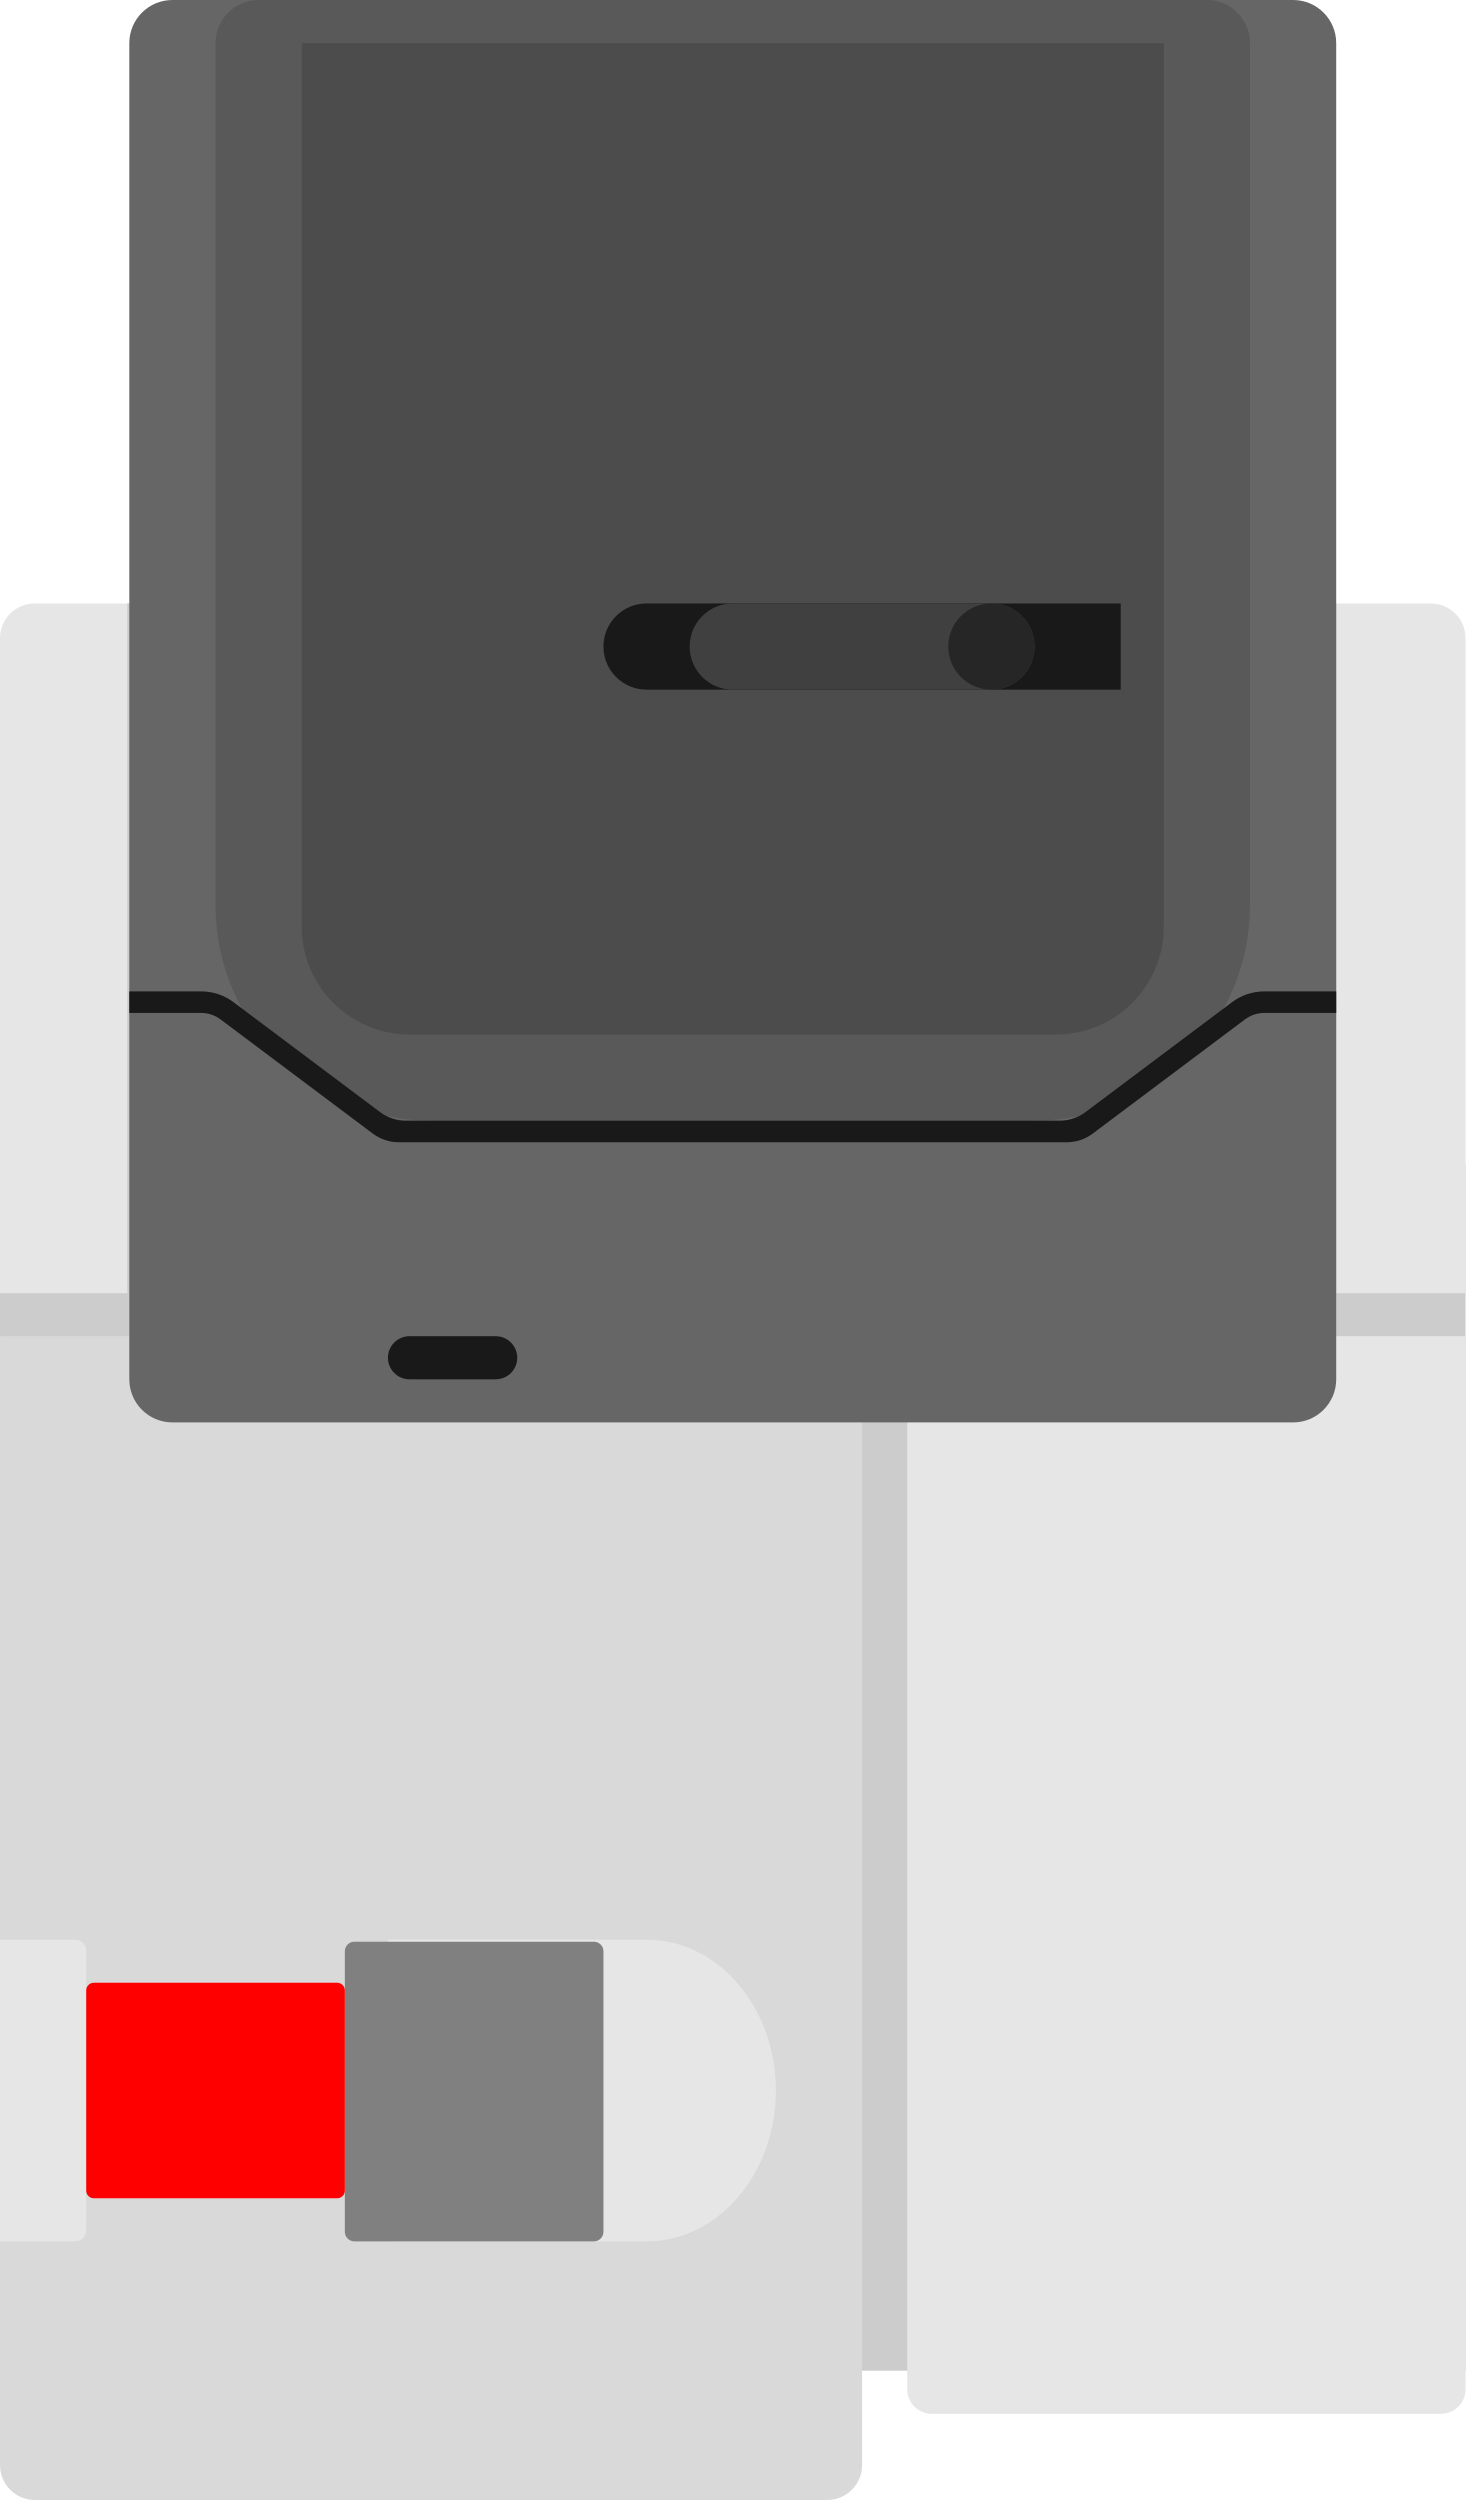
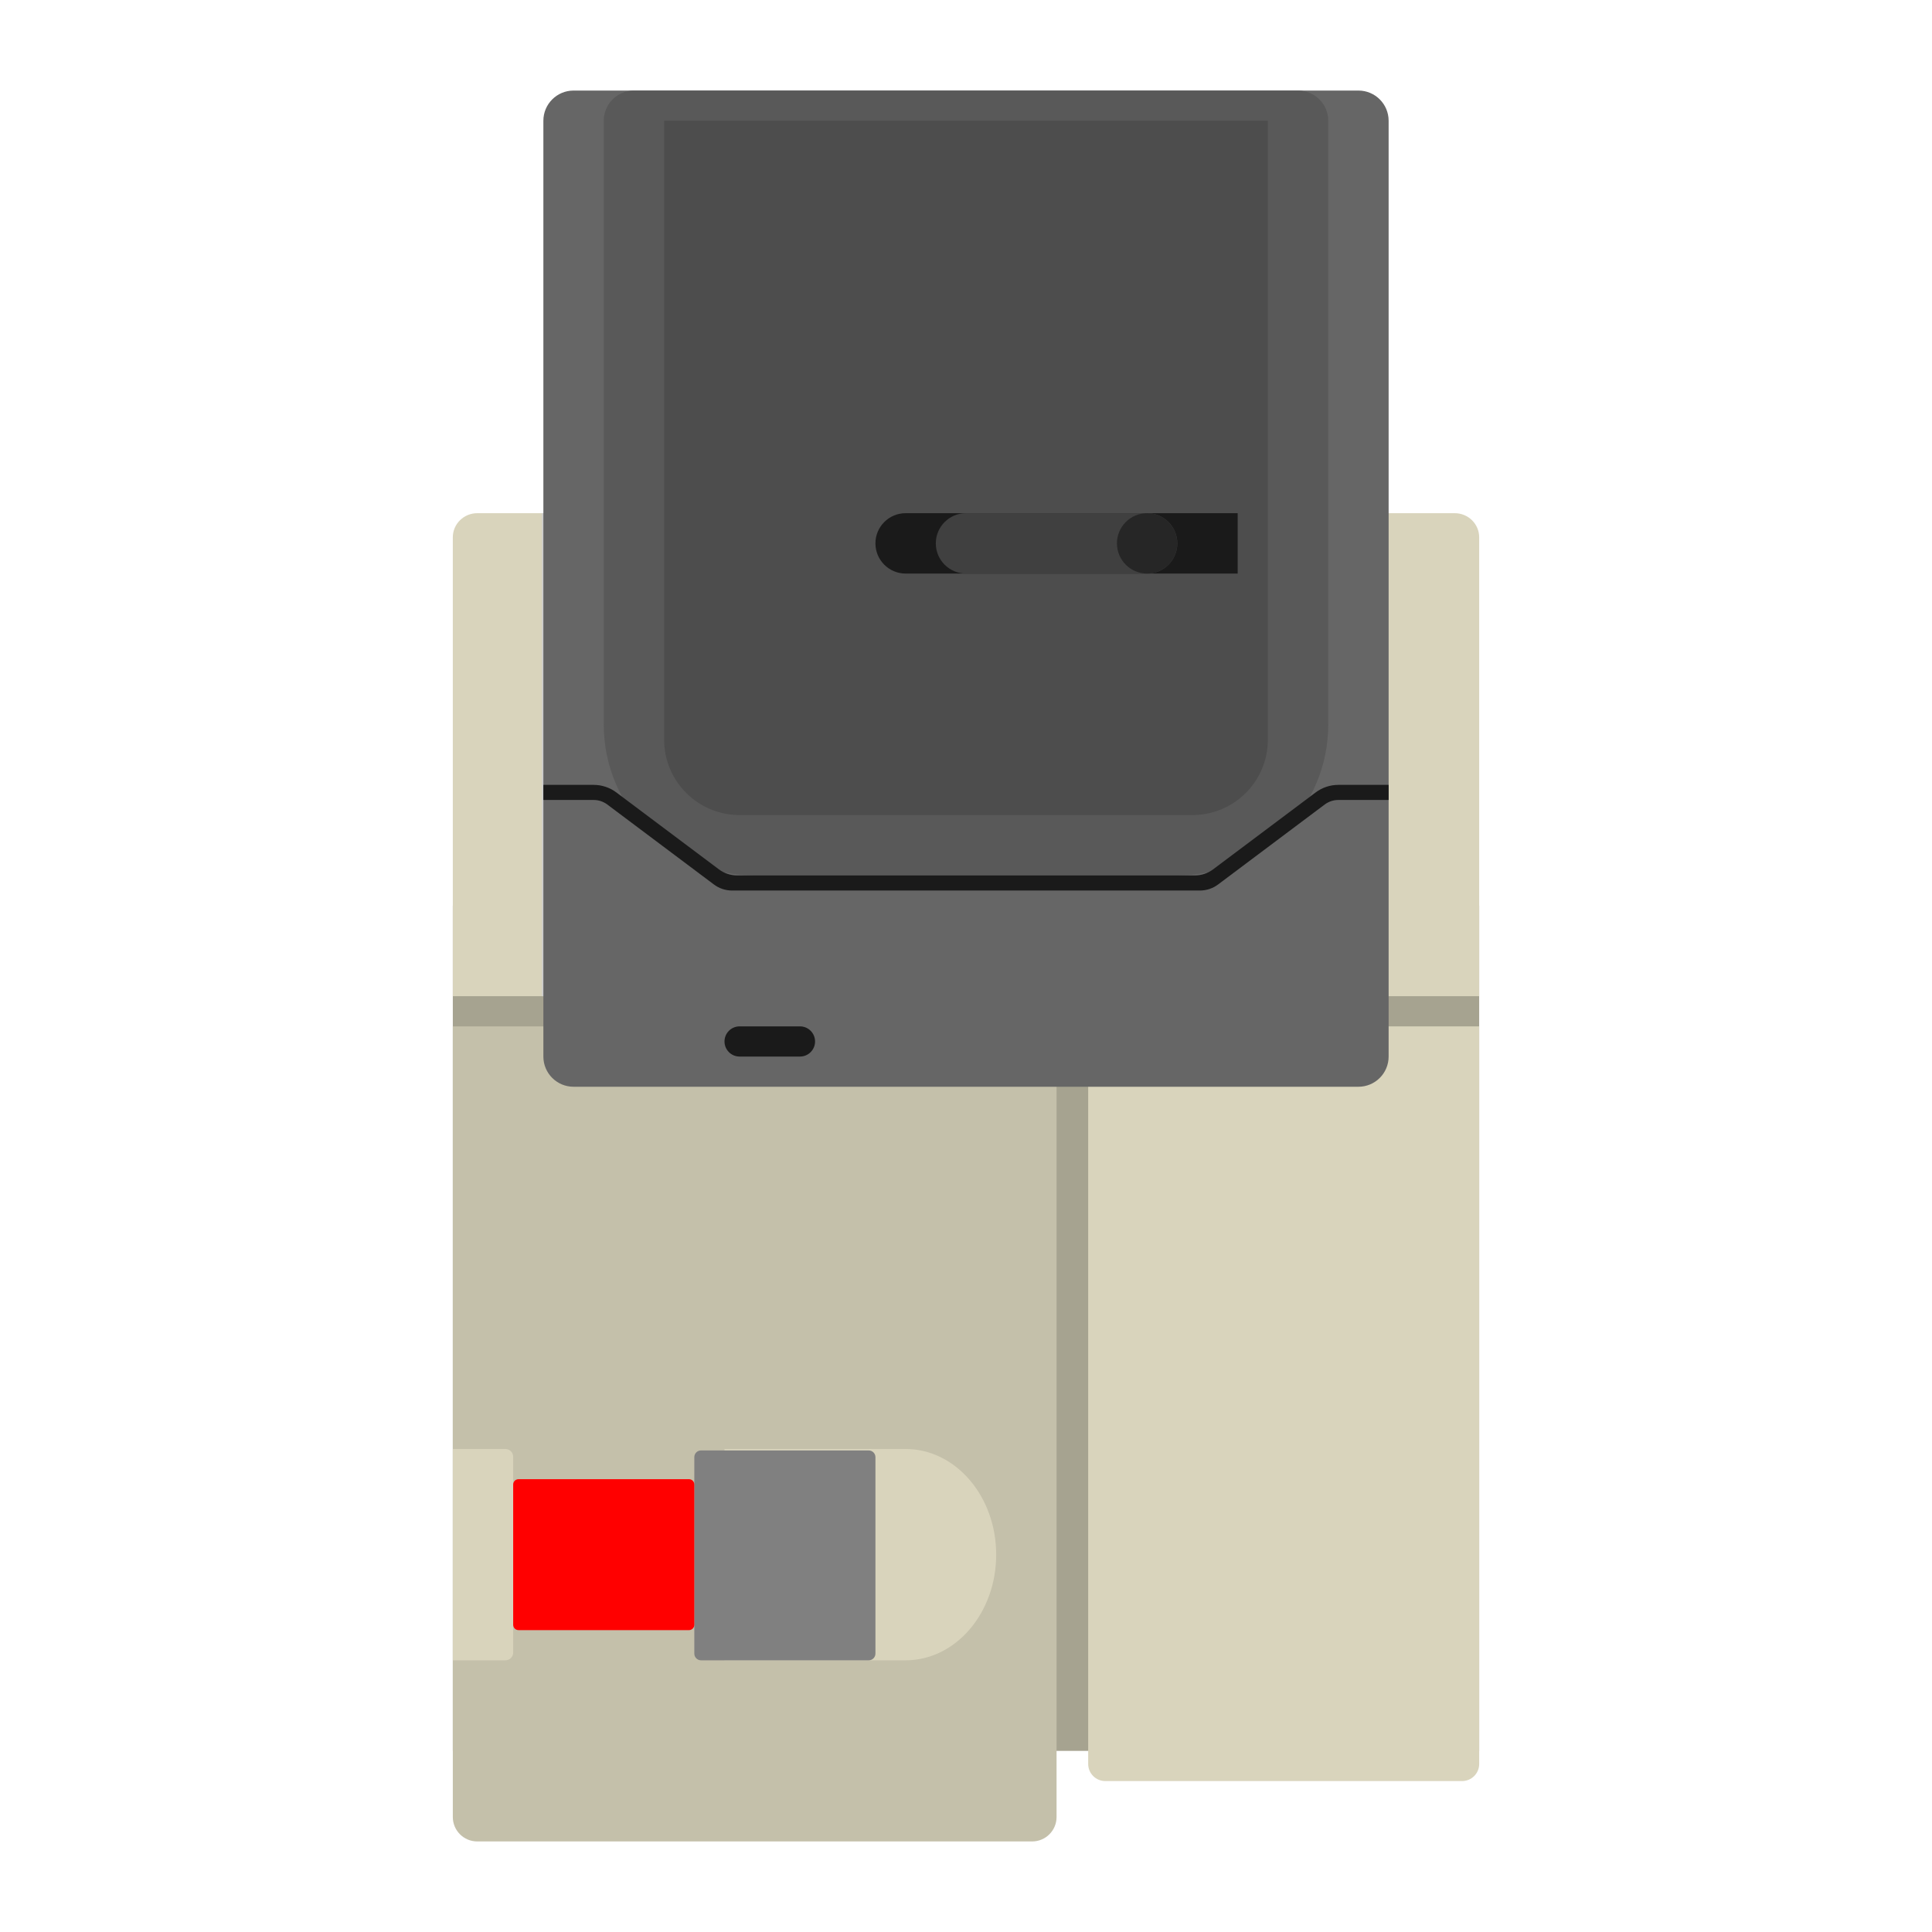
- <svg xmlns="http://www.w3.org/2000/svg" viewBox="0 0 181.334 309.333" height="309.333" width="181.334" xml:space="preserve" id="svg2" version="1.1">
-   <defs id="defs6">
-     <clipPath id="clipPath20" clipPathUnits="userSpaceOnUse">
-       <path id="path18" d="M 0,256 H 256 V 0 H 0 Z" />
-     </clipPath>
-   </defs>
-   <g transform="matrix(1.333333,0,0,-1.333333,-79.9996,325.3333)" id="g10">
-     <path id="path12" style="fill:#cccccc;fill-opacity:1;fill-rule:nonzero;stroke:none" d="M 196,24 H 60 v 112 h 136 z" />
-     <g id="g14">
-       <g clip-path="url(#clipPath20)" id="g16">
-         <g transform="translate(63.2363,12)" id="g22">
-           <path id="path24" style="fill:#d9d9d9;fill-opacity:1;fill-rule:nonzero;stroke:none" d="m 0,0 h 73.527 c 1.787,0 3.237,1.449 3.237,3.236 V 108 h -80 V 3.236 C -3.236,1.449 -1.788,0 0,0" />
-         </g>
-         <g transform="translate(193.7344,20)" id="g26">
-           <path id="path28" style="fill:#e6e6e6;fill-opacity:1;fill-rule:nonzero;stroke:none" d="m 0,0 h -47.278 c -1.251,0 -2.266,1.015 -2.266,2.266 V 100 H 2.266 V 2.266 C 2.266,1.015 1.251,0 0,0" />
-         </g>
-         <g transform="translate(120,64)" id="g30">
-           <path id="path32" style="fill:#e6e6e6;fill-opacity:1;fill-rule:nonzero;stroke:none" d="M 0,0 H -24 V -28 H 0 c 6.627,0 12,6.268 12,14 C 12,-6.268 6.627,0 0,0" />
-         </g>
-         <g transform="translate(192.7617,188)" id="g34">
-           <path id="path36" style="fill:#e6e6e6;fill-opacity:1;fill-rule:nonzero;stroke:none" d="m 0,0 h -129.523 c -1.789,0 -3.239,-1.433 -3.239,-3.2 V -16 -19.2 -64 h 136 v 44.8 3.2 12.8 C 3.238,-1.433 1.788,0 0,0" />
-         </g>
-         <g transform="translate(66.9678,36)" id="g38">
-           <path id="path40" style="fill:#e6e6e6;fill-opacity:1;fill-rule:nonzero;stroke:none" d="M 0,0 H -6.968 V 28 H 0 c 0.57,0 1.032,-0.462 1.032,-1.032 V 1.032 C 1.032,0.462 0.57,0 0,0" />
-         </g>
-         <g transform="translate(115.1094,36)" id="g42">
-           <path id="path44" style="fill:#808080;fill-opacity:1;fill-rule:nonzero;stroke:none" d="m 0,0 h -22.219 c -0.491,0 -0.89,0.398 -0.89,0.891 v 26.028 c 0,0.492 0.399,0.891 0.89,0.891 L 0,27.81 c 0.492,0 0.891,-0.399 0.891,-0.891 V 0.891 C 0.891,0.398 0.492,0 0,0" />
-         </g>
-         <g transform="translate(91.2935,40)" id="g46">
-           <path id="path48" style="fill:#ff0000;fill-opacity:1;fill-rule:nonzero;stroke:none" d="m 0,0 h -22.587 c -0.39,0 -0.706,0.316 -0.706,0.707 v 18.586 c 0,0.391 0.316,0.707 0.706,0.707 H 0 c 0.39,0 0.707,-0.316 0.707,-0.707 V 0.707 C 0.707,0.316 0.39,0 0,0" />
-         </g>
-         <path id="path50" style="fill:#cccccc;fill-opacity:1;fill-rule:nonzero;stroke:none" d="m 73.81,124 h -2 v 64 h 2 z" />
-         <path id="path52" style="fill:#cccccc;fill-opacity:1;fill-rule:nonzero;stroke:none" d="m 184,124 h -2 v 64 h 2 z" />
-         <g transform="translate(76,160)" id="g54">
-           <path id="path56" style="fill:#cccccc;fill-opacity:1;fill-rule:nonzero;stroke:none" d="m 0,0 v -12 l 8,-8 h 88 l 8,8 V 0 Z" />
-         </g>
-         <g transform="translate(180,112)" id="g58">
-           <path id="path60" style="fill:#666666;fill-opacity:1;fill-rule:nonzero;stroke:none" d="m 0,0 h -104 c -2.209,0 -4,1.791 -4,4 v 124 c 0,2.209 1.791,4 4,4 H 0 c 2.209,0 4,-1.791 4,-4 V 4 C 4,1.791 2.209,0 0,0" />
-         </g>
-         <g transform="translate(156,140)" id="g62">
-           <path id="path64" style="fill:#595959;fill-opacity:1;fill-rule:nonzero;stroke:none" d="m 0,0 h -56 c -11.046,0 -20,8.954 -20,20 v 80 c 0,2.209 1.791,4 4,4 h 88 c 2.209,0 4,-1.791 4,-4 V 20 C 20,8.954 11.046,0 0,0" />
-         </g>
-         <g transform="translate(158,148)" id="g66">
-           <path id="path68" style="fill:#4c4c4c;fill-opacity:1;fill-rule:nonzero;stroke:none" d="m 0,0 h -60 c -5.523,0 -10,4.477 -10,10 V 92 H 10 V 10 C 10,4.477 5.522,0 0,0" />
-         </g>
-         <g transform="translate(164,180)" id="g70">
-           <path id="path72" style="fill:#191919;fill-opacity:1;fill-rule:nonzero;stroke:none" d="m 0,0 h -44 c -2.209,0 -4,1.791 -4,4 0,2.209 1.791,4 4,4 H 0 Z" />
-         </g>
-         <g transform="translate(152,180)" id="g74">
-           <path id="path76" style="fill:#404040;fill-opacity:1;fill-rule:nonzero;stroke:none" d="m 0,0 h -24 c -2.209,0 -4,1.791 -4,4 0,2.209 1.791,4 4,4 H 0 C 2.209,8 4,6.209 4,4 4,1.791 2.209,0 0,0" />
-         </g>
-         <g transform="translate(156,184)" id="g78">
-           <path id="path80" style="fill:#262626;fill-opacity:1;fill-rule:nonzero;stroke:none" d="m 0,0 c 0,-2.209 -1.791,-4 -4,-4 -2.209,0 -4,1.791 -4,4 0,2.209 1.791,4 4,4 2.209,0 4,-1.791 4,-4" />
-         </g>
-         <g transform="translate(159,138)" id="g82">
-           <path id="path84" style="fill:#191919;fill-opacity:1;fill-rule:nonzero;stroke:none" d="m 0,0 h -62 c -0.866,0 -1.708,0.281 -2.4,0.8 L -78.532,11.399 C -79.052,11.789 -79.684,12 -80.333,12 H -87 v 2 h 6.668 c 1.082,0 2.133,-0.351 2.999,-1 l 13.6,-10.2 c 0.692,-0.519 1.534,-0.8 2.4,-0.8 L -0.666,2 C 0.199,2 1.041,2.281 1.733,2.8 L 15.334,13 c 0.865,0.649 1.918,1 3,1 H 25 v -2 h -6.666 c -0.649,0 -1.281,-0.21 -1.801,-0.6 L 2.399,0.8 C 1.707,0.281 0.865,0 0,0" />
-         </g>
-         <g transform="translate(106,116)" id="g86">
-           <path id="path88" style="fill:#191919;fill-opacity:1;fill-rule:nonzero;stroke:none" d="m 0,0 h -8 c -1.104,0 -2,0.896 -2,2 0,1.104 0.896,2 2,2 H 0 C 1.104,4 2,3.104 2,2 2,0.896 1.104,0 0,0" />
-         </g>
-       </g>
-     </g>
+ <svg xmlns="http://www.w3.org/2000/svg" version="1.1" id="Layer_1" x="0px" y="0px" viewBox="0 0 256 256" style="enable-background:new 0 0 256 256;" xml:space="preserve">
+   <rect x="60" y="120" style="fill:#A6A390;" width="136" height="112" />
+   <path style="fill:#C4C0AA;" d="M63.236,244h73.528c1.787,0,3.236-1.449,3.236-3.236V136H60v104.764  C60,242.551,61.449,244,63.236,244z" />
+   <path style="fill:#D9D4BC;" d="M193.734,236h-47.278c-1.251,0-2.266-1.014-2.266-2.266V136H196v97.734  C196,234.986,194.986,236,193.734,236z" />
+   <path style="fill:#D9D4BC;" d="M120,192H96v28h24c6.627,0,12-6.268,12-14S126.627,192,120,192z" />
+   <path style="fill:#D9D4BC;" d="M192.762,68H63.238C61.45,68,60,69.433,60,71.2V84v3.2V132h136V87.2V84V71.2  C196,69.433,194.55,68,192.762,68z" />
+   <path style="fill:#D9D4BC;" d="M66.968,220H60v-28h6.968c0.57,0,1.032,0.462,1.032,1.032v25.936C68,219.538,67.538,220,66.968,220z" />
+   <path style="fill:#808080;" d="M115.109,220H92.891c-0.492,0-0.891-0.399-0.891-0.891v-26.028c0-0.492,0.399-0.891,0.891-0.891  h22.218c0.492,0,0.891,0.399,0.891,0.891v26.028C116,219.601,115.601,220,115.109,220z" />
+   <path style="fill:#FF0000;" d="M91.293,216H68.707c-0.39,0-0.707-0.316-0.707-0.707v-18.587c0-0.39,0.316-0.707,0.707-0.707h22.587  c0.39,0,0.707,0.316,0.707,0.707v18.587C92,215.684,91.684,216,91.293,216z" />
+   <rect x="71.81" y="68" style="fill:#CCCCCC;" width="2" height="64" />
+   <rect x="182" y="68" style="fill:#CCCCCC;" width="2" height="64" />
+   <polygon style="fill:#CCCCCC;" points="76,96 76,108 84,116 172,116 180,108 180,96 " />
+   <g>
+     <path style="fill:#666666;" d="M180,144H76c-2.209,0-4-1.791-4-4V16c0-2.209,1.791-4,4-4h104c2.209,0,4,1.791,4,4v124   C184,142.209,182.209,144,180,144z" />
+     <path style="fill:#595959;" d="M156,116h-56c-11.046,0-20-8.954-20-20V16c0-2.209,1.791-4,4-4h88c2.209,0,4,1.791,4,4v80   C176,107.046,167.046,116,156,116z" />
+     <path style="fill:#4D4D4D;" d="M158,108H98c-5.523,0-10-4.477-10-10V16h80v82C168,103.523,163.523,108,158,108z" />
+     <path style="fill:#1A1A1A;" d="M164,76h-44c-2.209,0-4-1.791-4-4v0c0-2.209,1.791-4,4-4h44V76z" />
+     <path style="fill:#404040;" d="M152,76h-24c-2.209,0-4-1.791-4-4v0c0-2.209,1.791-4,4-4h24c2.209,0,4,1.791,4,4v0   C156,74.209,154.209,76,152,76z" />
+     <circle style="fill:#262626;" cx="152" cy="72" r="4" />
+     <path style="fill:#1A1A1A;" d="M159,118H97c-0.866,0-1.708-0.281-2.4-0.8l-14.132-10.599c-0.52-0.39-1.152-0.601-1.802-0.601H72v-2   h6.668c1.081,0,2.133,0.351,2.998,1l13.6,10.2c0.692,0.519,1.535,0.8,2.4,0.8h60.667c0.865,0,1.708-0.281,2.4-0.8l13.6-10.2   c0.865-0.649,1.918-1,3-1H184v2h-6.666c-0.649,0-1.281,0.211-1.8,0.6L161.4,117.2C160.707,117.719,159.865,118,159,118z" />
+     <path style="fill:#1A1A1A;" d="M106,140h-8c-1.105,0-2-0.895-2-2l0,0c0-1.105,0.895-2,2-2h8c1.105,0,2,0.895,2,2l0,0   C108,139.105,107.105,140,106,140z" />
  </g>
</svg>
